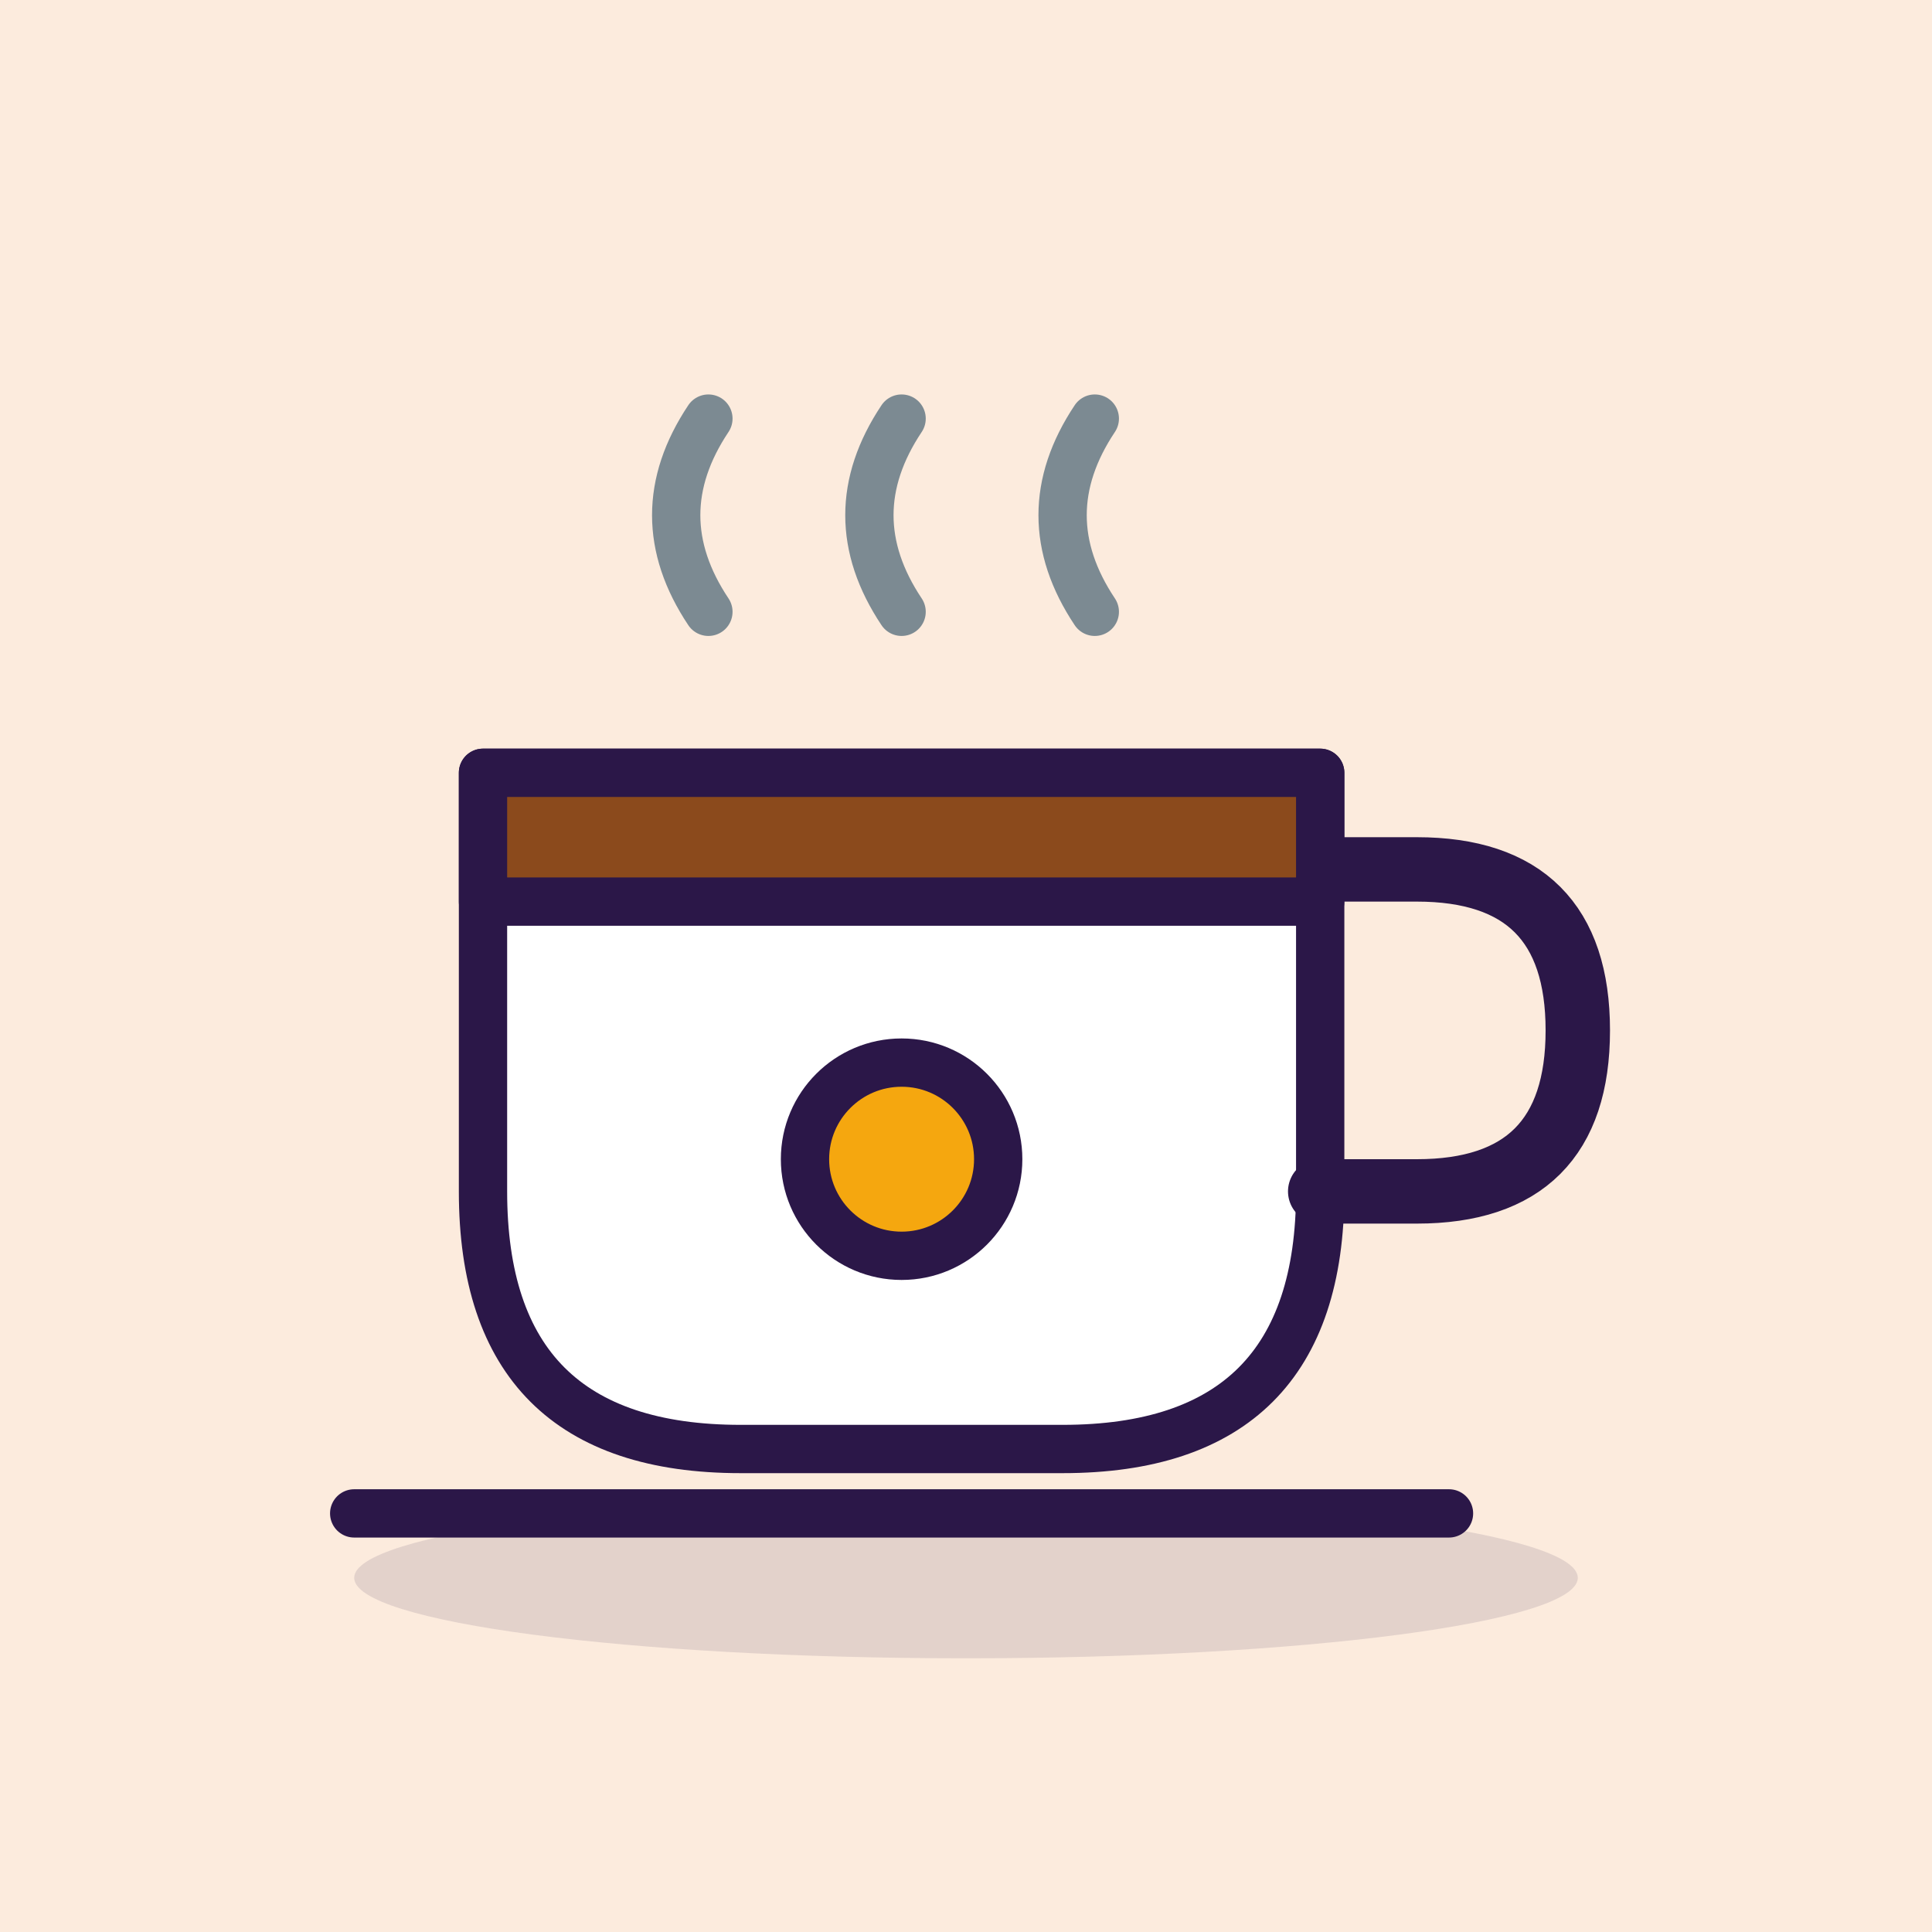
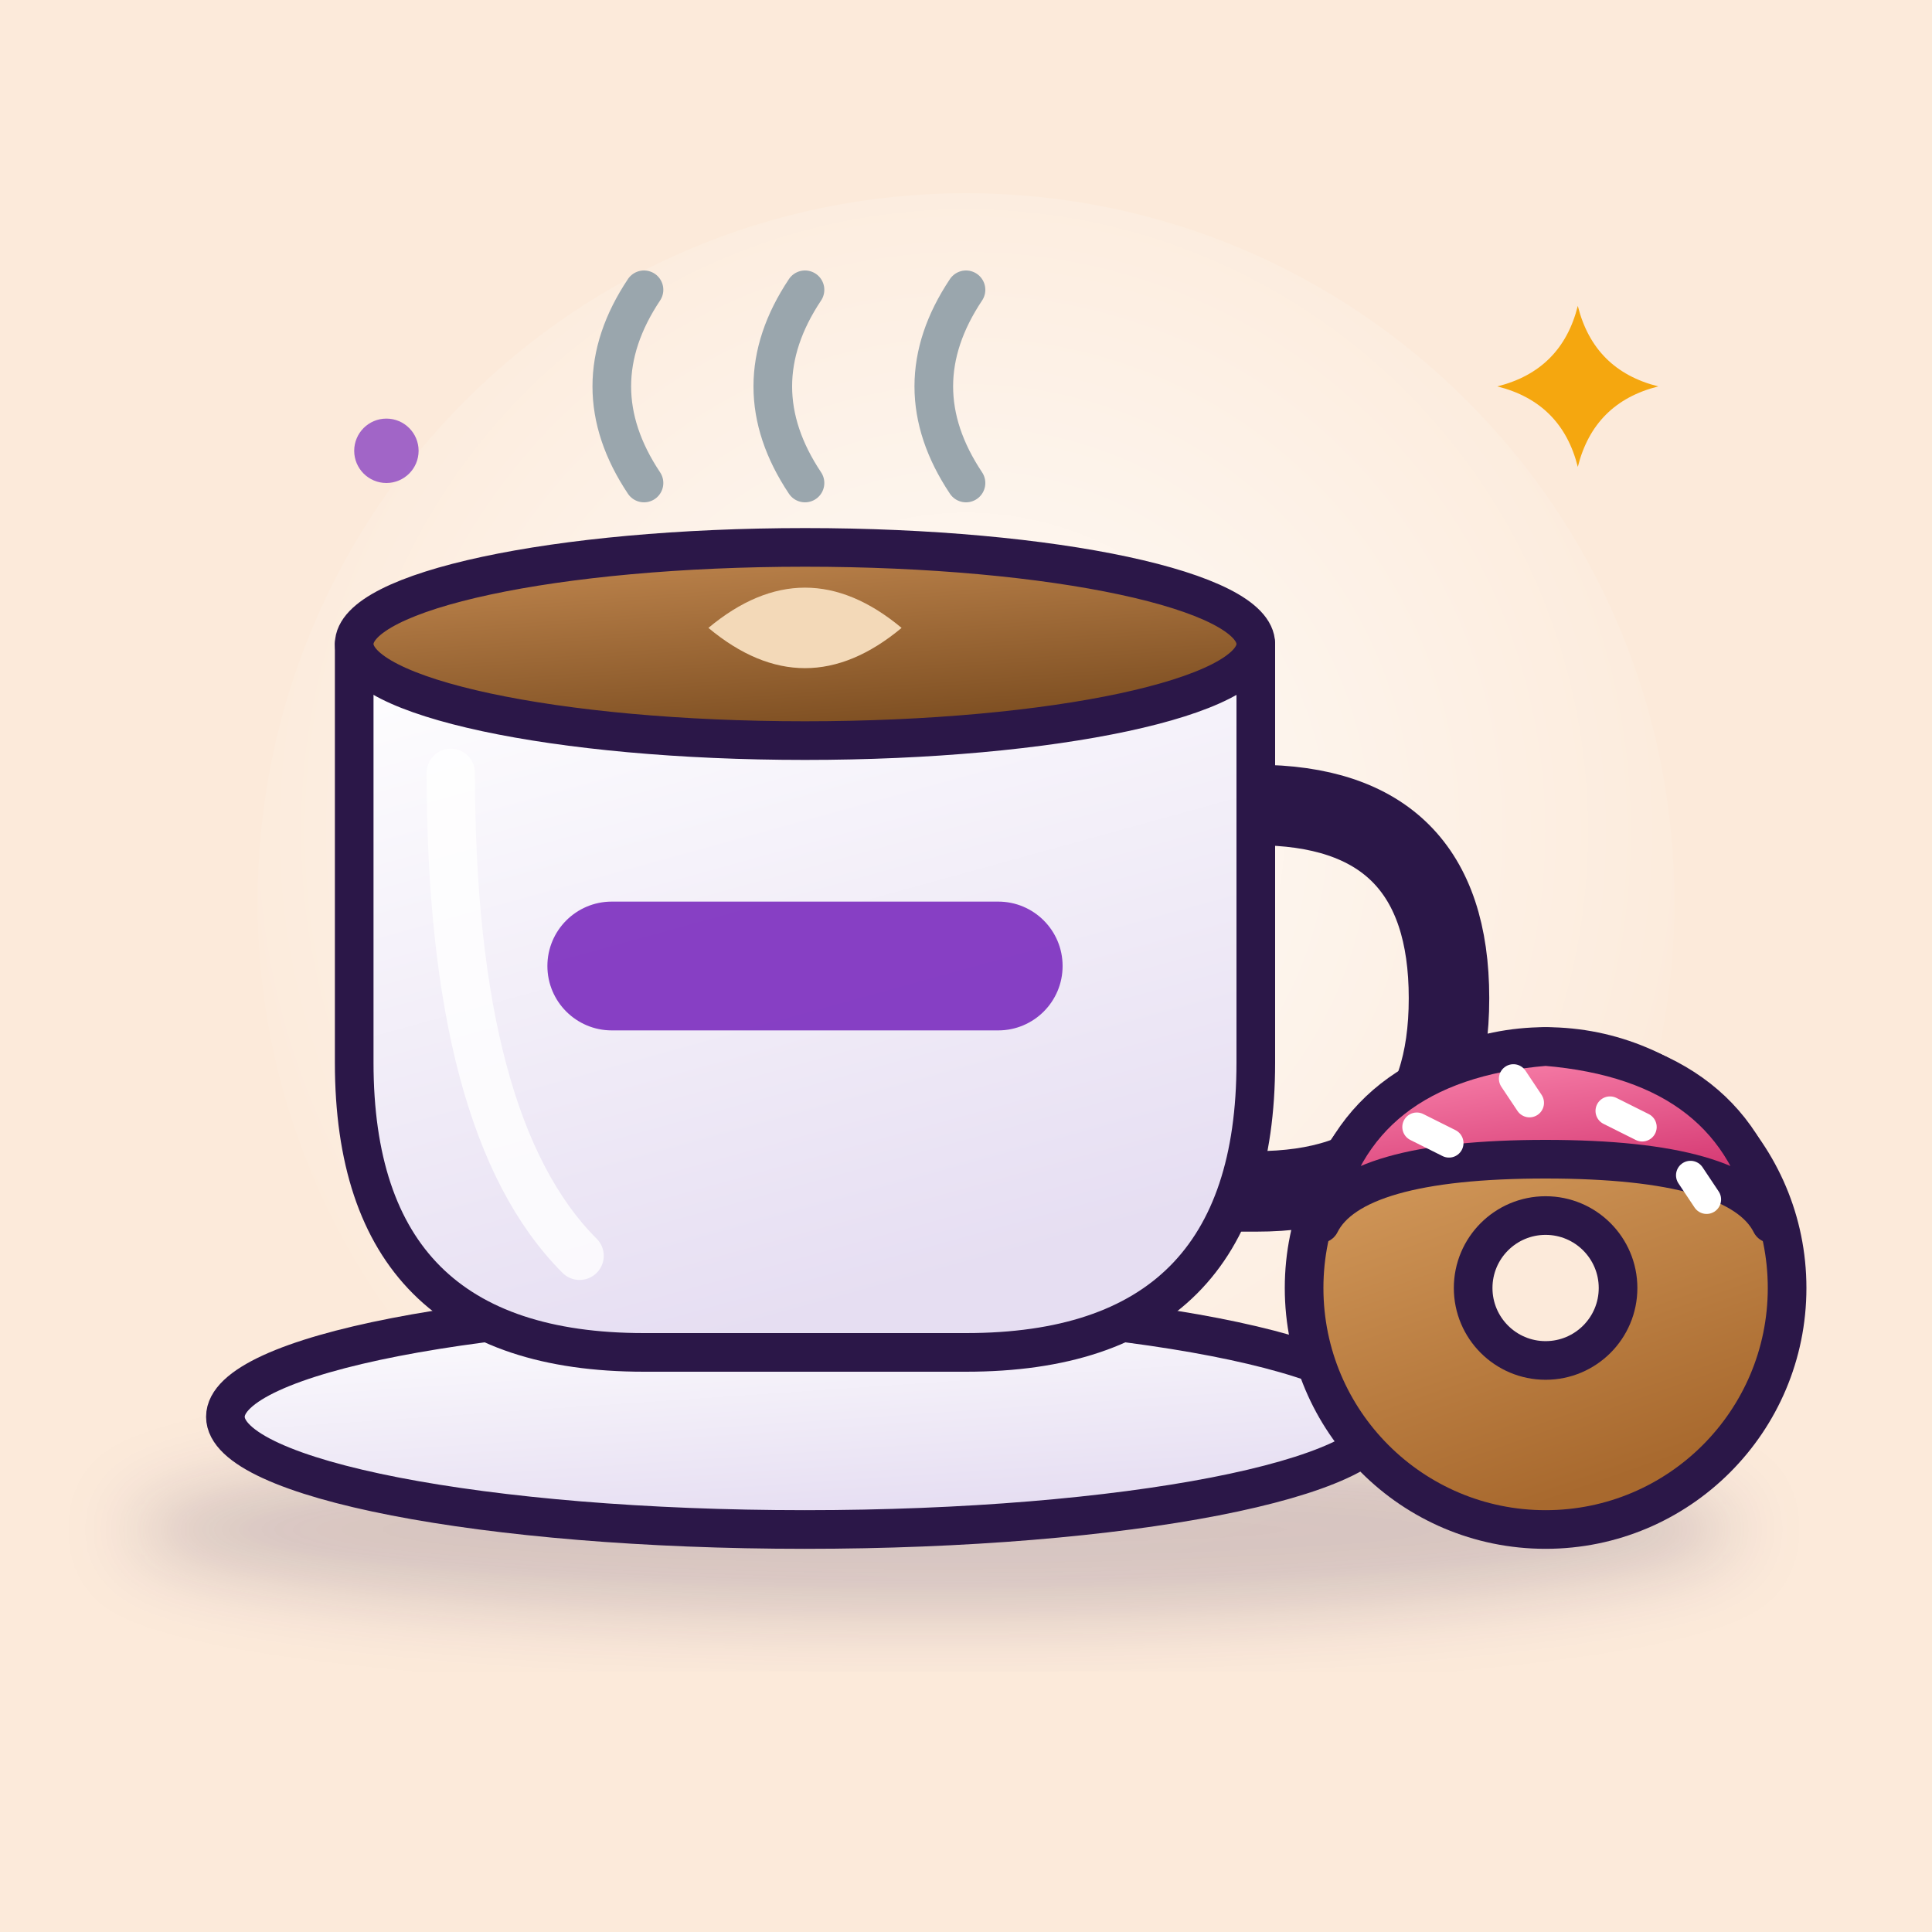
<svg xmlns="http://www.w3.org/2000/svg" viewBox="0 0 120 120" role="img">
-   <rect width="120" height="120" fill="#FCEBDD" />
-   <ellipse cx="60" cy="98" rx="38" ry="5" fill="#2B1748" opacity="0.12" />
-   <g stroke="#2B1748" stroke-width="3" stroke-linejoin="round" stroke-linecap="round">
-     <path d="M30 48 H82 V74 Q82 90 66 90 H46 Q30 90 30 74 Z" fill="#FFFFFF" />
-     <path d="M82 54 H88 Q98 54 98 64 Q98 74 88 74 H82" fill="none" stroke-width="4" />
-     <path d="M30 48 H82 V56 H30 Z" fill="#8B4A1C" />
-     <path d="M44 38 Q40 32 44 26 M56 38 Q52 32 56 26 M68 38 Q64 32 68 26" fill="none" stroke="#7C8A92" />
-     <path d="M22 94 H90" />
-     <circle cx="56" cy="72" r="6" fill="#F5A70F" />
+   <defs>
+     <linearGradient id="pur" x1="0" y1="0" x2="0.35" y2="1">
+       <stop offset="0" stop-color="#A35BE8" />
+       <stop offset="1" stop-color="#6A1FB5" />
+     </linearGradient>
+     <linearGradient id="purD" x1="0" y1="0" x2="0.35" y2="1">
+       <stop offset="0" stop-color="#7B2CBF" />
+       <stop offset="1" stop-color="#4A1287" />
+     </linearGradient>
+     <linearGradient id="gold" x1="0" y1="0" x2="0.35" y2="1">
+       <stop offset="0" stop-color="#FFD45C" />
+       <stop offset="1" stop-color="#F29A05" />
+     </linearGradient>
+     <linearGradient id="goldD" x1="0" y1="0" x2="0.35" y2="1">
+       <stop offset="0" stop-color="#F2A20C" />
+       <stop offset="1" stop-color="#C97A00" />
+     </linearGradient>
+     <linearGradient id="slate" x1="0" y1="0" x2="0.35" y2="1">
+       <stop offset="0" stop-color="#66737B" />
+       <stop offset="1" stop-color="#353F46" />
+     </linearGradient>
+     <linearGradient id="slateL" x1="0" y1="0" x2="0.35" y2="1">
+       <stop offset="0" stop-color="#B8C3CA" />
+       <stop offset="1" stop-color="#7F8C94" />
+     </linearGradient>
+     <linearGradient id="red" x1="0" y1="0" x2="0.35" y2="1">
+       <stop offset="0" stop-color="#FF7A66" />
+       <stop offset="1" stop-color="#CC3526" />
+     </linearGradient>
+     <linearGradient id="blue" x1="0" y1="0" x2="0.35" y2="1">
+       <stop offset="0" stop-color="#5DB0F5" />
+       <stop offset="1" stop-color="#1C64A8" />
+     </linearGradient>
+     <linearGradient id="green" x1="0" y1="0" x2="0.35" y2="1">
+       <stop offset="0" stop-color="#5CC183" />
+       <stop offset="1" stop-color="#22794A" />
+     </linearGradient>
+     <linearGradient id="greenD" x1="0" y1="0" x2="0.35" y2="1">
+       <stop offset="0" stop-color="#2F8F57" />
+       <stop offset="1" stop-color="#155A33" />
+     </linearGradient>
+     <linearGradient id="pink" x1="0" y1="0" x2="0.35" y2="1">
+       <stop offset="0" stop-color="#FF8FB5" />
+       <stop offset="1" stop-color="#D02F6B" />
+     </linearGradient>
+     <linearGradient id="teal" x1="0" y1="0" x2="0.35" y2="1">
+       <stop offset="0" stop-color="#4CC4D2" />
+       <stop offset="1" stop-color="#14808E" />
+     </linearGradient>
+     <linearGradient id="cream" x1="0" y1="0" x2="0.35" y2="1">
+       <stop offset="0" stop-color="#FFFFFF" />
+       <stop offset="1" stop-color="#E6DEF2" />
+     </linearGradient>
+     <linearGradient id="brown" x1="0" y1="0" x2="0.35" y2="1">
+       <stop offset="0" stop-color="#C68B52" />
+       <stop offset="1" stop-color="#7E4F22" />
+     </linearGradient>
+     <linearGradient id="screen" x1="0" y1="0" x2="0.35" y2="1">
+       <stop offset="0" stop-color="#D6EDFF" />
+       <stop offset="1" stop-color="#7FBDF2" />
+     </linearGradient>
+     <linearGradient id="wood" x1="0" y1="0" x2="0.35" y2="1">
+       <stop offset="0" stop-color="#E0A869" />
+       <stop offset="1" stop-color="#A8692E" />
+     </linearGradient>
+     <linearGradient id="glow" x1="0" y1="0" x2="0.35" y2="1">
+       <stop offset="0" stop-color="#FFF3C4" />
+       <stop offset="1" stop-color="#FFD45C" />
+     </linearGradient>
+     <linearGradient id="skin" x1="0" y1="0" x2="0.35" y2="1">
+       <stop offset="0" stop-color="#FFFFFF" />
+       <stop offset="1" stop-color="#F1EAF9" />
+     </linearGradient>
+     <filter id="soft" x="-30%" y="-30%" width="160%" height="160%">
+       <feGaussianBlur stdDeviation="2.2" />
+     </filter>
+     <radialGradient id="halo" cx="0.5" cy="0.45" r="0.55">
+       <stop offset="0" stop-color="#FFFFFF" stop-opacity="0.85" />
+       <stop offset="1" stop-color="#FFFFFF" stop-opacity="0" />
+     </radialGradient>
+   </defs>
+   <rect width="120" height="120" fill="#FCEADA" />
+   <circle cx="60" cy="56" r="44" fill="url(#halo)" />
+   <path d="M98 19 Q99 23 103 24 Q99 25 98 29 Q97 25 93 24 Q97 23 98 19 Z" fill="#F5A70F" stroke="none" />
+   <circle cx="24" cy="28" r="2" fill="#7B2CBF" opacity="0.7" stroke="none" />
+   <ellipse cx="58" cy="95" rx="50" ry="5.5" fill="#2B1748" opacity="0.18" filter="url(#soft)" />
+   <g stroke="#2B1748" stroke-width="2.4" stroke-linejoin="round" stroke-linecap="round">
+     <path d="M40 30 Q36 24 40 18 M50 30 Q46 24 50 18 M60 30 Q56 24 60 18" fill="none" stroke="#9AA6AD" stroke-width="2.4" />
+     <ellipse cx="50" cy="88" rx="36" ry="7" fill="url(#cream)" />
+     <path d="M72 50 H78 Q90 50 90 62 Q90 74 78 74 H72" fill="none" stroke-width="5" />
+     <path d="M22 40 H78 V66 Q78 84 60 84 H40 Q22 84 22 66 Z" fill="url(#cream)" />
+     <ellipse cx="50" cy="40" rx="28" ry="6" fill="url(#brown)" />
+     <path d="M44 39 Q50 34 56 39 Q50 44 44 39 Z" fill="#F3D9B8" stroke="none" />
+     <path d="M28 48 Q28 70 36 78" fill="none" stroke="#FFFFFF" stroke-width="3" opacity="0.8" />
+     <rect x="34" y="56" width="32" height="8" rx="4" fill="#7B2CBF" stroke="none" opacity="0.9" />
+     <circle cx="96" cy="80" r="15" fill="url(#wood)" />
+     <path d="M82 76 Q84 66 96 65 Q108 66 110 76 Q108 72 96 72 Q84 72 82 76 Z" fill="url(#pink)" />
+     <circle cx="96" cy="80" r="4.5" fill="#FCEADA" />
+     <path d="M88 70 L90 71 M100 69 L102 70 M94 67 L95 68.5 M105 73 L106 74.5" stroke="#FFFFFF" stroke-width="1.8" />
  </g>
</svg>
